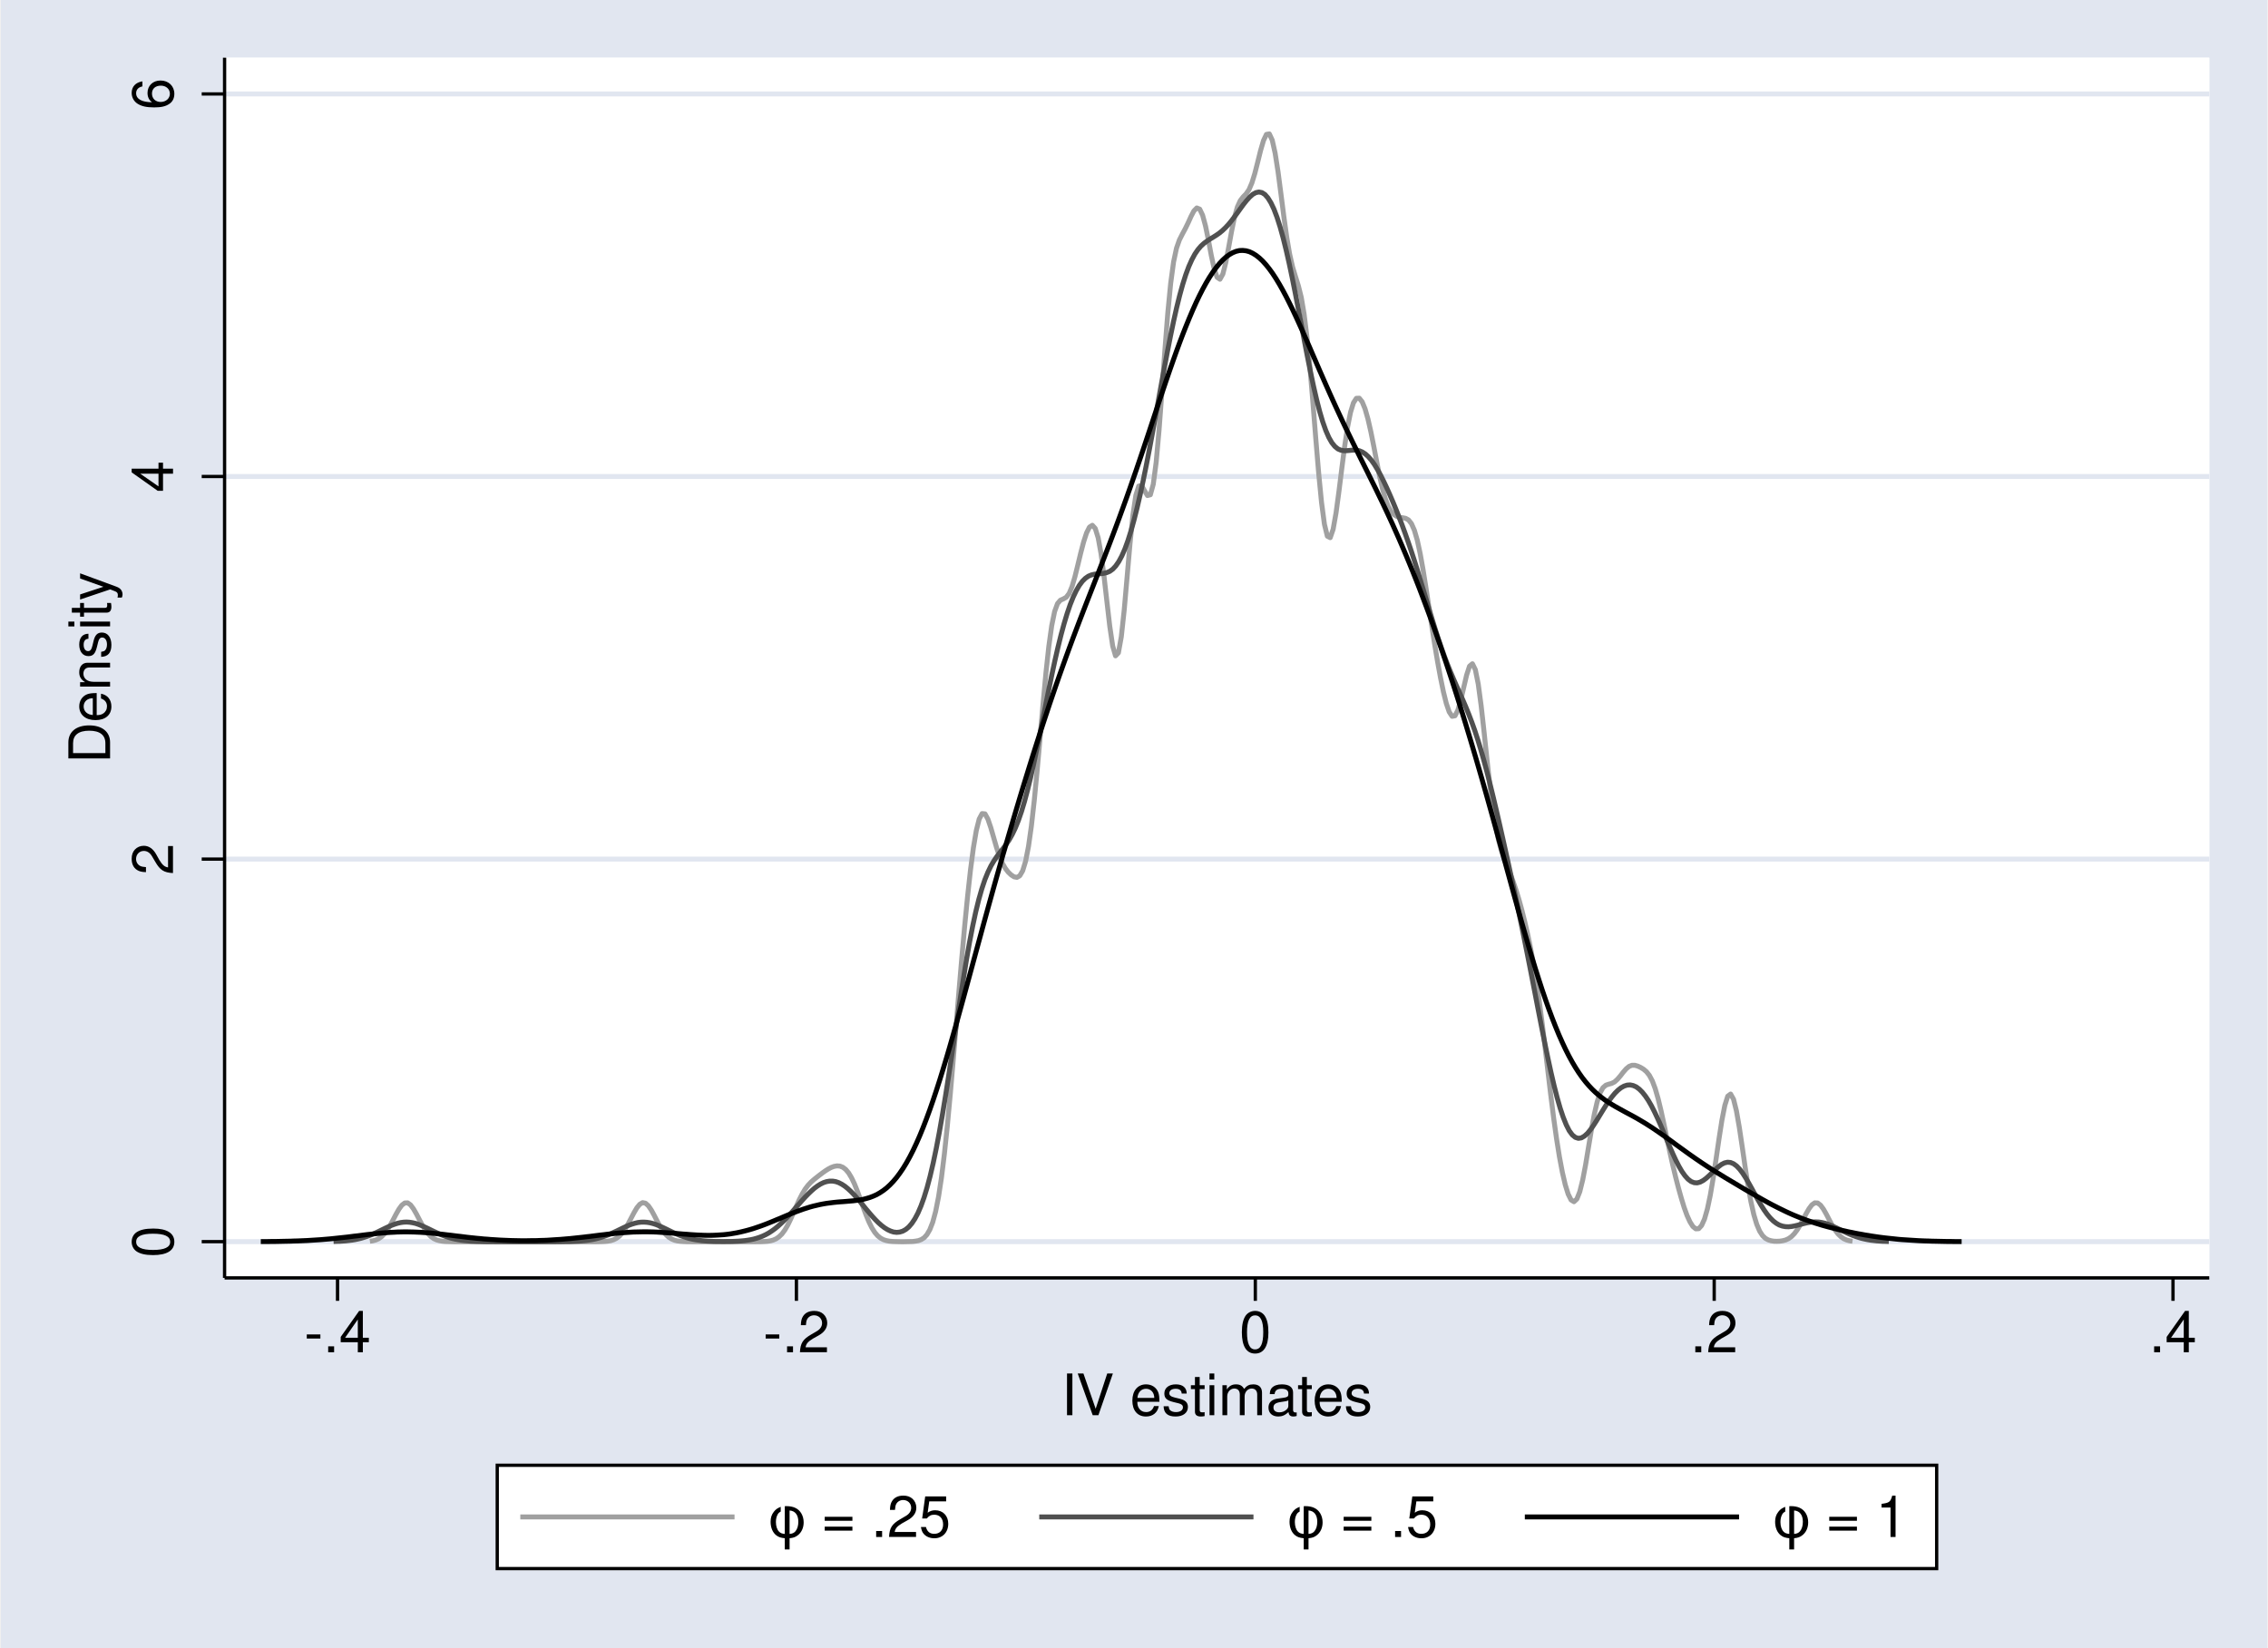
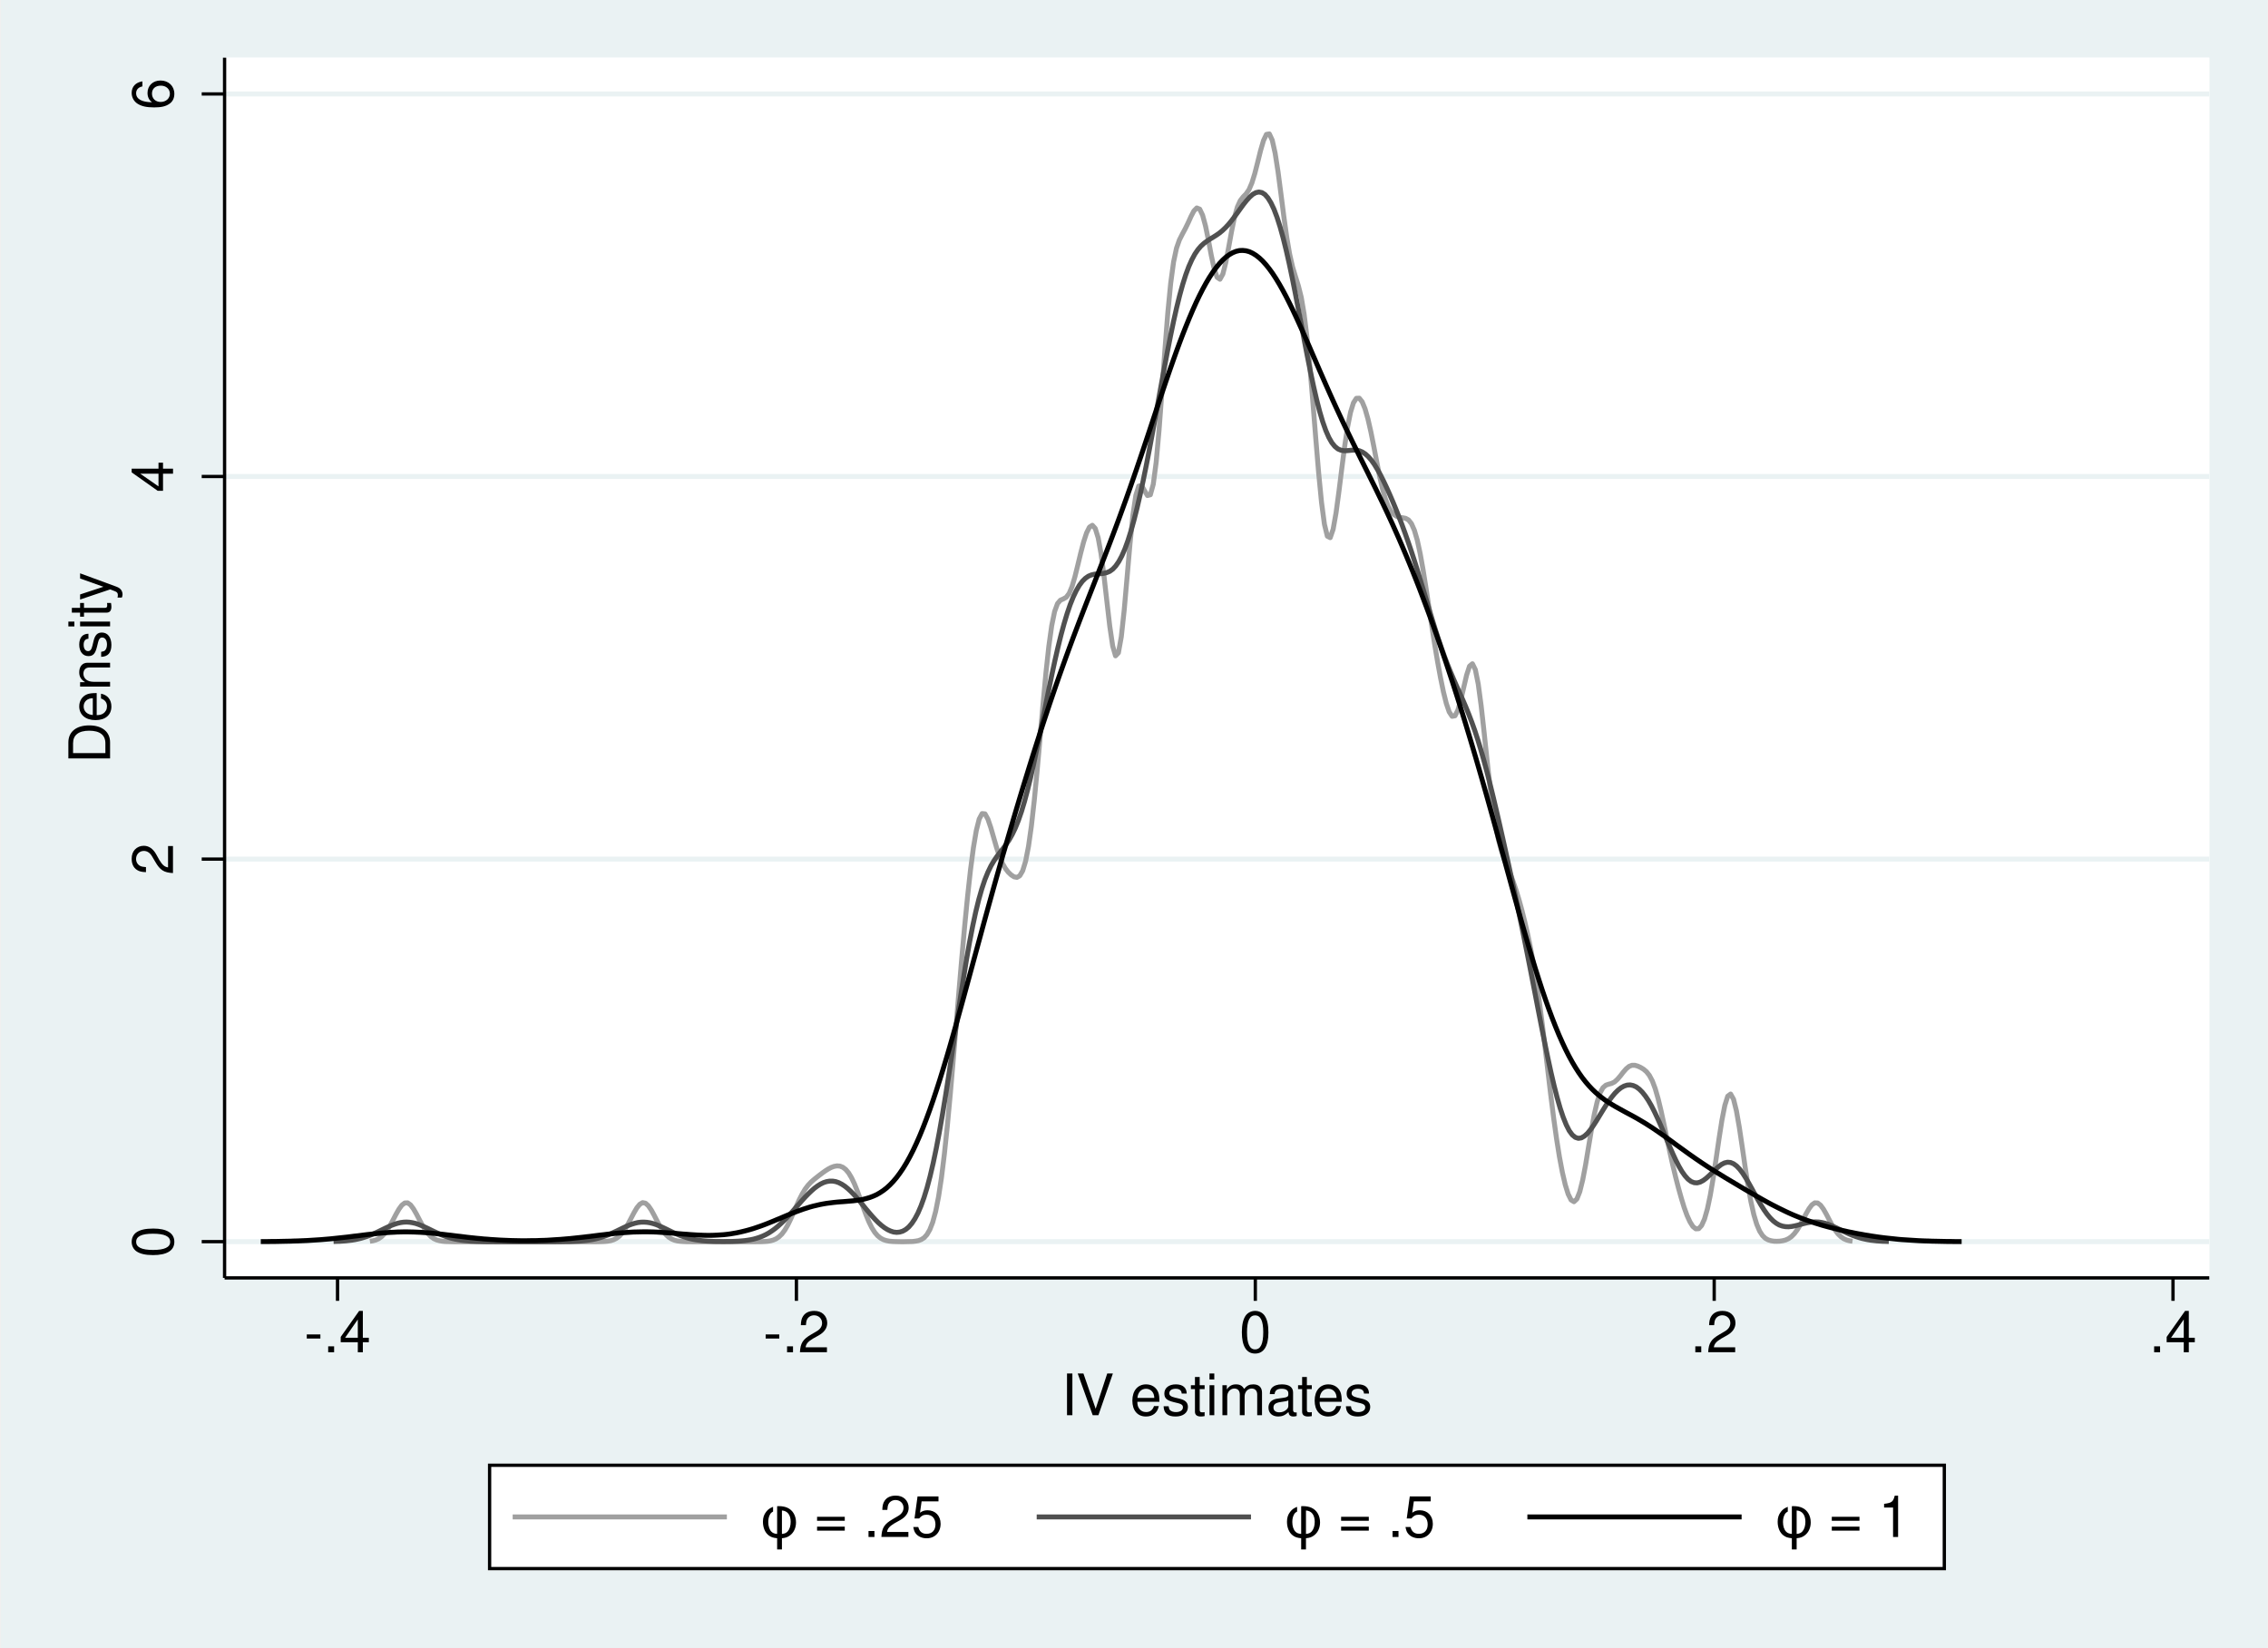
<svg xmlns="http://www.w3.org/2000/svg" version="1.1" width="600px" height="436px" viewBox="0 0 3960 2880">
-   <rect x="0" y="0" width="3960" height="2880" style="fill:#E1E6F0;stroke:none" />
-   <rect x="0.00" y="0.00" width="3959.88" height="2880.00" style="fill:#E1E6F0" />
-   <rect x="2.88" y="2.88" width="3954.12" height="2874.24" style="fill:none;stroke:#E1E6F0;stroke-width:5.76" />
+   <rect x="0" y="0" width="3960" height="2880" style="fill:#EAF2F3;stroke:none" />
+   <rect x="0.00" y="0.00" width="3959.88" height="2880.00" style="fill:#EAF2F3" />
+   <rect x="2.88" y="2.88" width="3954.12" height="2874.24" style="fill:none;stroke:#EAF2F3;stroke-width:5.76" />
  <rect x="390.80" y="100.86" width="3468.22" height="2132.77" style="fill:#FFFFFF" />
  <rect x="393.68" y="103.74" width="3462.46" height="2127.01" style="fill:none;stroke:#FFFFFF;stroke-width:5.76" />
-   <line x1="390.80" y1="2170.27" x2="3859.02" y2="2170.27" style="stroke:#E1E6F0;stroke-width:8.64" />
-   <line x1="390.80" y1="1501.63" x2="3859.02" y2="1501.63" style="stroke:#E1E6F0;stroke-width:8.64" />
-   <line x1="390.80" y1="832.86" x2="3859.02" y2="832.86" style="stroke:#E1E6F0;stroke-width:8.64" />
-   <line x1="390.80" y1="164.22" x2="3859.02" y2="164.22" style="stroke:#E1E6F0;stroke-width:8.64" />
+   <line x1="390.80" y1="2170.27" x2="3859.02" y2="2170.27" style="stroke:#EAF2F3;stroke-width:8.64" />
+   <line x1="390.80" y1="1501.63" x2="3859.02" y2="1501.63" style="stroke:#EAF2F3;stroke-width:8.64" />
+   <line x1="390.80" y1="832.86" x2="3859.02" y2="832.86" style="stroke:#EAF2F3;stroke-width:8.64" />
+   <line x1="390.80" y1="164.22" x2="3859.02" y2="164.22" style="stroke:#EAF2F3;stroke-width:8.64" />
  <path d=" M644.74 2169.53 L649.81 2168.79 L654.89 2167.43 L659.96 2165.20 L665.03 2161.61 L670.11 2156.66 L675.18 2149.98 L680.25 2141.68 L685.33 2132.16 L690.40 2122.38 L695.48 2113.47 L700.55 2106.54 L705.62 2102.70 L710.70 2102.45 L715.77 2106.04 L720.84 2112.85 L725.92 2121.64 L730.99 2131.41 L736.07 2140.94 L741.14 2149.36 L746.21 2156.16 L751.29 2161.36 L756.36 2164.95 L761.43 2167.30 L766.51 2168.66 L771.58 2169.53 L776.66 2170.02 L781.73 2170.15 L786.80 2170.27 L791.75 2170.40 L796.83 2170.40 L801.90 2170.40 L806.97 2170.40 L812.05 2170.40 L817.12 2170.40 L822.20 2170.40 L827.27 2170.40 L832.34 2170.40 L837.42 2170.40 L842.49 2170.40 L847.56 2170.40 L852.64 2170.40 L857.71 2170.40 L862.79 2170.40 L867.86 2170.40 L872.93 2170.40 L878.01 2170.40 L883.08 2170.40 L888.15 2170.40 L893.23 2170.40 L898.30 2170.40 L903.38 2170.40 L908.45 2170.40 L913.52 2170.40 L918.60 2170.40 L923.67 2170.40 L928.74 2170.40 L933.82 2170.40 L938.89 2170.40 L943.97 2170.40 L949.04 2170.40 L953.99 2170.40 L959.06 2170.40 L964.14 2170.40 L969.21 2170.40 L974.28 2170.40 L979.36 2170.40 L984.43 2170.40 L989.51 2170.40 L994.58 2170.40 L999.65 2170.40 L1004.73 2170.40 L1009.80 2170.40 L1014.87 2170.40 L1019.95 2170.40 L1025.02 2170.40 L1030.10 2170.40 L1035.17 2170.40 L1040.24 2170.40 L1045.32 2170.27 L1050.39 2170.15 L1055.46 2169.90 L1060.54 2169.41 L1065.61 2168.54 L1070.69 2166.93 L1075.76 2164.33 L1080.83 2160.50 L1085.91 2155.05 L1090.98 2147.87 L1096.05 2139.09 L1101.13 2129.43 L1106.20 2119.78 L1111.28 2111.12 L1116.35 2104.93 L1121.30 2102.08 L1126.37 2103.07 L1131.45 2107.65 L1136.52 2115.08 L1141.59 2124.36 L1146.67 2134.26 L1151.74 2143.54 L1156.82 2151.46 L1161.89 2157.90 L1166.96 2162.48 L1172.04 2165.69 L1177.11 2167.80 L1182.18 2169.03 L1187.26 2169.65 L1192.33 2170.02 L1197.41 2170.27 L1202.48 2170.27 L1207.55 2170.40 L1212.63 2170.40 L1217.70 2170.40 L1222.77 2170.40 L1227.85 2170.40 L1232.92 2170.40 L1237.99 2170.40 L1243.07 2170.40 L1248.14 2170.40 L1253.22 2170.40 L1258.29 2170.40 L1263.36 2170.40 L1268.44 2170.40 L1273.51 2170.40 L1278.59 2170.40 L1283.54 2170.40 L1288.61 2170.40 L1293.68 2170.40 L1298.76 2170.40 L1303.83 2170.40 L1308.90 2170.40 L1313.98 2170.40 L1319.05 2170.40 L1324.13 2170.27 L1329.20 2170.27 L1334.27 2170.02 L1339.35 2169.65 L1344.42 2168.91 L1349.49 2167.55 L1354.57 2165.32 L1359.64 2161.86 L1364.72 2156.91 L1369.79 2150.10 L1374.86 2141.44 L1379.94 2131.04 L1385.01 2119.66 L1390.08 2108.02 L1395.16 2096.76 L1400.23 2086.86 L1405.31 2078.45 L1410.38 2071.76 L1415.45 2066.32 L1420.53 2061.86 L1425.60 2057.78 L1430.67 2053.82 L1435.75 2049.98 L1440.82 2046.39 L1445.90 2043.18 L1450.85 2040.58 L1455.92 2038.72 L1460.99 2037.85 L1466.07 2038.23 L1471.14 2040.21 L1476.21 2044.04 L1481.29 2050.11 L1486.36 2058.52 L1491.44 2069.16 L1496.51 2081.79 L1501.58 2095.65 L1506.66 2109.88 L1511.73 2123.49 L1516.80 2135.74 L1521.88 2146.02 L1526.95 2154.06 L1532.03 2160.00 L1537.10 2164.08 L1542.17 2166.81 L1547.25 2168.42 L1552.32 2169.41 L1557.39 2169.90 L1562.47 2170.15 L1567.54 2170.27 L1572.62 2170.40 L1577.69 2170.40 L1582.76 2170.27 L1587.84 2170.15 L1592.91 2170.02 L1597.98 2169.41 L1603.06 2168.54 L1608.13 2166.68 L1613.21 2163.47 L1618.16 2158.02 L1623.23 2149.23 L1628.30 2136.24 L1633.38 2117.43 L1638.45 2091.81 L1643.52 2058.52 L1648.60 2017.44 L1653.67 1969.17 L1658.75 1914.72 L1663.82 1856.06 L1668.89 1795.30 L1673.97 1734.29 L1679.04 1674.88 L1684.11 1618.58 L1689.19 1566.72 L1694.26 1520.69 L1699.34 1481.83 L1704.41 1451.76 L1709.48 1431.58 L1714.56 1422.06 L1719.63 1422.55 L1724.70 1431.71 L1729.78 1446.68 L1734.85 1464.26 L1739.93 1481.83 L1745.00 1496.93 L1750.07 1508.93 L1755.15 1517.84 L1760.22 1524.40 L1765.29 1529.23 L1770.37 1532.57 L1775.44 1533.56 L1780.39 1530.71 L1785.47 1522.05 L1790.54 1505.47 L1795.61 1479.60 L1800.69 1443.71 L1805.76 1398.67 L1810.83 1346.07 L1815.91 1288.90 L1820.98 1230.98 L1826.06 1176.65 L1831.13 1129.87 L1836.20 1093.61 L1841.28 1068.86 L1846.35 1055.00 L1851.42 1049.06 L1856.50 1046.83 L1861.57 1043.99 L1866.65 1037.30 L1871.72 1025.18 L1876.79 1007.98 L1881.87 987.43 L1886.94 966.39 L1892.01 947.09 L1897.09 931.50 L1902.16 921.35 L1907.24 918.13 L1912.31 923.70 L1917.38 940.03 L1922.46 968.13 L1927.53 1006.49 L1932.60 1051.04 L1937.68 1094.85 L1942.75 1129.13 L1947.70 1146.33 L1952.78 1141.01 L1957.85 1112.79 L1962.92 1065.89 L1968.00 1008.10 L1973.07 949.69 L1978.14 899.94 L1983.22 865.78 L1988.29 849.57 L1993.37 849.08 L1998.44 857.61 L2003.51 866.15 L2008.59 864.79 L2013.66 846.48 L2018.73 808.11 L2023.81 751.43 L2028.88 683.25 L2033.96 612.21 L2039.03 547.49 L2044.10 495.14 L2049.18 457.77 L2054.25 433.88 L2059.32 419.40 L2064.40 409.38 L2069.47 399.97 L2074.55 389.58 L2079.62 378.32 L2084.69 368.66 L2089.77 363.47 L2094.84 365.57 L2099.91 376.21 L2104.99 395.02 L2110.06 419.77 L2115.01 446.26 L2120.09 469.52 L2125.16 484.62 L2130.23 488.09 L2135.31 478.93 L2140.38 458.88 L2145.45 432.27 L2150.53 404.30 L2155.60 379.80 L2160.68 361.73 L2165.75 350.59 L2170.82 344.04 L2175.90 338.84 L2180.97 331.41 L2186.04 319.66 L2191.12 303.20 L2196.19 283.27 L2201.27 262.85 L2206.34 245.53 L2211.41 234.88 L2216.49 234.02 L2221.56 244.91 L2226.63 267.68 L2231.71 300.23 L2236.78 338.84 L2241.86 378.56 L2246.93 414.70 L2252.00 444.15 L2257.08 466.43 L2262.15 483.38 L2267.22 499.47 L2272.30 519.77 L2277.25 548.97 L2282.32 589.56 L2287.40 641.29 L2292.47 701.44 L2297.54 765.05 L2302.62 825.93 L2307.69 878.03 L2312.76 916.27 L2317.84 937.19 L2322.91 939.79 L2327.99 925.06 L2333.06 896.47 L2338.13 858.98 L2343.21 818.14 L2348.28 779.03 L2353.35 745.74 L2358.43 720.50 L2363.50 704.04 L2368.57 696.24 L2373.65 695.99 L2378.72 702.30 L2383.80 714.68 L2388.87 732.50 L2393.94 754.77 L2399.02 780.14 L2404.09 806.75 L2409.17 832.12 L2414.24 854.40 L2419.31 872.09 L2424.39 885.21 L2429.46 894.12 L2434.53 899.69 L2439.61 902.78 L2444.56 904.27 L2449.63 905.01 L2454.71 906.00 L2459.78 908.85 L2464.85 915.28 L2469.93 926.79 L2475.00 944.12 L2480.07 967.51 L2485.15 995.85 L2490.22 1027.53 L2495.30 1060.82 L2500.37 1094.23 L2505.44 1126.53 L2510.52 1156.73 L2515.59 1184.45 L2520.66 1209.08 L2525.74 1229.49 L2530.81 1244.35 L2535.89 1252.02 L2540.96 1251.15 L2546.03 1241.25 L2551.11 1223.68 L2556.18 1201.65 L2561.25 1179.99 L2566.33 1164.40 L2571.40 1160.19 L2576.48 1170.46 L2581.55 1195.59 L2586.62 1233.33 L2591.70 1279.00 L2596.77 1327.01 L2601.84 1372.43 L2606.79 1411.78 L2611.87 1443.59 L2616.94 1468.09 L2622.02 1486.66 L2627.09 1501.51 L2632.16 1514.25 L2637.24 1526.88 L2642.31 1540.12 L2647.38 1554.97 L2652.46 1571.55 L2657.53 1589.87 L2662.61 1610.04 L2667.68 1631.94 L2672.75 1656.07 L2677.83 1683.05 L2682.90 1713.62 L2687.97 1748.27 L2693.05 1787.01 L2698.12 1828.59 L2703.20 1871.65 L2708.27 1914.10 L2713.34 1954.20 L2718.42 1990.46 L2723.49 2022.26 L2728.56 2049.12 L2733.64 2070.90 L2738.71 2087.23 L2743.79 2097.38 L2748.86 2100.47 L2753.93 2095.77 L2759.01 2082.90 L2764.08 2062.48 L2769.15 2036.00 L2774.10 2006.05 L2779.18 1975.73 L2784.25 1948.26 L2789.33 1926.11 L2794.40 1910.39 L2799.47 1901.23 L2804.55 1896.78 L2809.62 1895.04 L2814.69 1893.68 L2819.77 1891.08 L2824.84 1886.50 L2829.92 1880.56 L2834.99 1874.00 L2840.06 1868.19 L2845.14 1863.98 L2850.21 1862.00 L2855.28 1862.00 L2860.36 1863.49 L2865.43 1865.84 L2870.51 1868.93 L2875.58 1873.26 L2880.65 1879.70 L2885.73 1889.23 L2890.80 1902.72 L2895.87 1920.29 L2900.95 1941.33 L2906.02 1964.59 L2911.10 1988.85 L2916.17 2012.61 L2921.24 2035.38 L2926.32 2056.67 L2931.39 2076.34 L2936.46 2094.41 L2941.41 2110.62 L2946.49 2124.61 L2951.56 2135.74 L2956.64 2143.79 L2961.71 2147.87 L2966.78 2147.62 L2971.86 2142.06 L2976.93 2130.79 L2982.00 2113.10 L2987.08 2088.97 L2992.15 2059.14 L2997.23 2025.36 L3002.30 1990.46 L3007.37 1958.03 L3012.45 1932.17 L3017.52 1916.08 L3022.59 1912.24 L3027.67 1921.28 L3032.74 1941.70 L3037.82 1970.78 L3042.89 2004.69 L3047.96 2039.71 L3053.04 2072.38 L3058.11 2100.60 L3063.18 2123.25 L3068.26 2140.08 L3073.33 2151.96 L3078.41 2159.75 L3083.48 2164.58 L3088.55 2167.30 L3093.63 2168.79 L3098.70 2169.53 L3103.65 2169.65 L3108.72 2169.41 L3113.80 2168.66 L3118.87 2167.30 L3123.95 2164.95 L3129.02 2161.36 L3134.09 2156.16 L3139.17 2149.36 L3144.24 2140.94 L3149.31 2131.41 L3154.39 2121.64 L3159.46 2112.85 L3164.54 2106.04 L3169.61 2102.45 L3174.68 2102.70 L3179.76 2106.54 L3184.83 2113.47 L3189.90 2122.38 L3194.98 2132.16 L3200.05 2141.68 L3205.13 2149.98 L3210.20 2156.66 L3215.27 2161.61 L3220.35 2165.20 L3225.42 2167.43 L3230.49 2168.79 L3235.57 2169.53" stroke-linejoin="round" style="fill:none;stroke:#A0A0A0;stroke-width:8.64" />
  <path d=" M581.25 2170.02 L586.58 2169.78 L591.90 2169.65 L597.22 2169.28 L602.54 2168.91 L607.86 2168.29 L613.18 2167.67 L618.50 2166.81 L623.82 2165.69 L629.02 2164.46 L634.34 2162.85 L639.66 2161.11 L644.99 2159.13 L650.31 2156.91 L655.63 2154.55 L660.95 2151.96 L666.27 2149.36 L671.59 2146.76 L676.91 2144.28 L682.23 2141.93 L687.56 2139.95 L692.88 2138.22 L698.20 2136.98 L703.52 2136.24 L708.84 2135.99 L714.16 2136.36 L719.48 2137.23 L724.80 2138.47 L730.13 2140.32 L735.45 2142.43 L740.77 2144.78 L746.09 2147.25 L751.41 2149.85 L756.73 2152.45 L762.05 2154.93 L767.37 2157.40 L772.70 2159.50 L778.02 2161.49 L783.34 2163.22 L788.66 2164.70 L793.98 2165.94 L799.30 2166.93 L804.62 2167.80 L809.94 2168.42 L815.27 2168.91 L820.59 2169.41 L825.91 2169.65 L831.23 2169.90 L836.55 2170.02 L841.87 2170.15 L847.19 2170.27 L852.51 2170.27 L857.84 2170.27 L863.16 2170.40 L868.48 2170.40 L873.80 2170.40 L879.12 2170.40 L884.44 2170.40 L889.76 2170.40 L894.96 2170.40 L900.28 2170.40 L905.60 2170.40 L910.92 2170.40 L916.25 2170.40 L921.57 2170.40 L926.89 2170.40 L932.21 2170.40 L937.53 2170.40 L942.85 2170.40 L948.17 2170.40 L953.49 2170.40 L958.82 2170.40 L964.14 2170.40 L969.46 2170.40 L974.78 2170.27 L980.10 2170.27 L985.42 2170.15 L990.74 2170.15 L996.06 2170.02 L1001.39 2169.78 L1006.71 2169.53 L1012.03 2169.28 L1017.35 2168.79 L1022.67 2168.29 L1027.99 2167.55 L1033.31 2166.68 L1038.63 2165.57 L1043.96 2164.21 L1049.28 2162.72 L1054.60 2160.87 L1059.92 2158.89 L1065.24 2156.66 L1070.56 2154.18 L1075.88 2151.71 L1081.20 2149.11 L1086.53 2146.51 L1091.85 2144.04 L1097.17 2141.68 L1102.49 2139.70 L1107.81 2138.10 L1113.13 2136.86 L1118.45 2136.24 L1123.77 2136.12 L1129.10 2136.49 L1134.42 2137.35 L1139.74 2138.71 L1145.06 2140.45 L1150.38 2142.67 L1155.70 2145.03 L1160.90 2147.50 L1166.22 2150.10 L1171.54 2152.70 L1176.86 2155.17 L1182.18 2157.52 L1187.51 2159.75 L1192.83 2161.61 L1198.15 2163.34 L1203.47 2164.83 L1208.79 2166.06 L1214.11 2167.05 L1219.43 2167.80 L1224.75 2168.54 L1230.08 2169.03 L1235.40 2169.41 L1240.72 2169.65 L1246.04 2169.90 L1251.36 2170.02 L1256.68 2170.02 L1262.00 2170.15 L1267.32 2170.02 L1272.65 2170.02 L1277.97 2169.90 L1283.29 2169.65 L1288.61 2169.41 L1293.93 2169.03 L1299.25 2168.54 L1304.57 2167.80 L1309.89 2166.93 L1315.22 2165.82 L1320.54 2164.33 L1325.86 2162.60 L1331.18 2160.50 L1336.50 2158.02 L1341.82 2155.05 L1347.14 2151.58 L1352.46 2147.75 L1357.79 2143.42 L1363.11 2138.59 L1368.43 2133.52 L1373.75 2127.95 L1379.07 2122.13 L1384.39 2116.19 L1389.71 2110.00 L1395.03 2103.94 L1400.36 2097.88 L1405.68 2092.06 L1411.00 2086.61 L1416.32 2081.54 L1421.52 2076.96 L1426.84 2073.00 L1432.16 2069.66 L1437.48 2067.06 L1442.80 2065.33 L1448.12 2064.46 L1453.44 2064.46 L1458.77 2065.33 L1464.09 2067.18 L1469.41 2069.91 L1474.73 2073.37 L1480.05 2077.70 L1485.37 2082.65 L1490.69 2088.10 L1496.01 2094.16 L1501.34 2100.47 L1506.66 2106.91 L1511.98 2113.47 L1517.30 2119.78 L1522.62 2125.97 L1527.94 2131.78 L1533.26 2137.11 L1538.58 2141.81 L1543.91 2145.89 L1549.23 2149.23 L1554.55 2151.71 L1559.87 2153.44 L1565.19 2154.06 L1570.51 2153.56 L1575.83 2151.96 L1581.15 2148.99 L1586.48 2144.53 L1591.80 2138.34 L1597.12 2130.30 L1602.44 2120.28 L1607.76 2107.90 L1613.08 2093.17 L1618.40 2075.85 L1623.72 2055.80 L1629.05 2033.03 L1634.37 2007.66 L1639.69 1979.81 L1645.01 1949.49 L1650.33 1917.32 L1655.65 1883.41 L1660.97 1848.51 L1666.29 1812.87 L1671.62 1777.23 L1676.94 1742.21 L1682.26 1708.42 L1687.46 1676.12 L1692.78 1646.17 L1698.10 1618.70 L1703.42 1593.95 L1708.74 1572.29 L1714.06 1553.61 L1719.38 1537.64 L1724.70 1524.52 L1730.03 1513.51 L1735.35 1504.48 L1740.67 1496.68 L1745.99 1489.75 L1751.31 1483.07 L1756.63 1475.89 L1761.95 1467.84 L1767.27 1458.44 L1772.60 1447.30 L1777.92 1434.18 L1783.24 1418.84 L1788.56 1401.14 L1793.88 1381.34 L1799.20 1359.56 L1804.52 1335.92 L1809.84 1310.92 L1815.17 1284.81 L1820.49 1258.21 L1825.81 1231.47 L1831.13 1205.12 L1836.45 1179.37 L1841.77 1154.75 L1847.09 1131.61 L1852.41 1110.07 L1857.74 1090.40 L1863.06 1072.70 L1868.38 1057.11 L1873.70 1043.74 L1879.02 1032.48 L1884.34 1023.32 L1889.66 1016.14 L1894.98 1010.82 L1900.31 1007.11 L1905.63 1004.88 L1910.95 1003.64 L1916.27 1003.03 L1921.59 1002.78 L1926.91 1002.16 L1932.23 1000.92 L1937.55 998.69 L1942.88 994.86 L1948.07 989.29 L1953.39 981.62 L1958.72 971.72 L1964.04 959.59 L1969.36 944.98 L1974.68 928.15 L1980.00 909.10 L1985.32 888.06 L1990.64 865.04 L1995.96 840.41 L2001.29 814.30 L2006.61 786.95 L2011.93 758.61 L2017.25 729.65 L2022.57 700.32 L2027.89 671.12 L2033.21 642.16 L2038.53 613.94 L2043.86 586.96 L2049.18 561.47 L2054.50 537.83 L2059.82 516.30 L2065.14 497.00 L2070.46 480.17 L2075.78 465.81 L2081.10 453.93 L2086.43 444.03 L2091.75 436.23 L2097.07 430.04 L2102.39 425.22 L2107.71 421.26 L2113.03 417.79 L2118.35 414.58 L2123.67 411.23 L2129.00 407.52 L2134.32 403.19 L2139.64 398.12 L2144.96 392.42 L2150.28 385.99 L2155.60 378.93 L2160.92 371.63 L2166.24 364.21 L2171.57 356.91 L2176.89 350.22 L2182.21 344.41 L2187.53 339.70 L2192.85 336.73 L2198.17 335.62 L2203.49 336.61 L2208.81 339.95 L2214.01 345.89 L2219.33 354.55 L2224.65 365.82 L2229.98 379.92 L2235.30 396.63 L2240.62 415.81 L2245.94 437.35 L2251.26 460.86 L2256.58 486.11 L2261.90 512.71 L2267.22 540.31 L2272.55 568.40 L2277.87 596.49 L2283.19 623.97 L2288.51 650.57 L2293.83 675.57 L2299.15 698.59 L2304.47 719.26 L2309.79 737.20 L2315.11 752.30 L2320.44 764.55 L2325.76 773.83 L2331.08 780.39 L2336.40 784.72 L2341.72 786.95 L2347.04 787.82 L2352.36 787.69 L2357.69 787.20 L2363.01 786.70 L2368.33 786.83 L2373.65 787.82 L2378.97 790.04 L2384.29 793.51 L2389.61 798.34 L2394.93 804.52 L2400.26 812.07 L2405.58 820.86 L2410.90 830.51 L2416.22 841.16 L2421.54 852.42 L2426.86 864.30 L2432.18 876.67 L2437.50 889.54 L2442.82 902.91 L2448.15 916.77 L2453.47 931.25 L2458.79 946.35 L2464.11 961.94 L2469.43 978.27 L2474.75 995.10 L2479.95 1012.43 L2485.27 1030.00 L2490.59 1047.82 L2495.91 1065.64 L2501.24 1083.22 L2506.56 1100.42 L2511.88 1116.88 L2517.20 1132.60 L2522.52 1147.45 L2527.84 1161.43 L2533.16 1174.67 L2538.48 1187.17 L2543.80 1199.30 L2549.13 1211.18 L2554.45 1223.06 L2559.77 1235.43 L2565.09 1248.55 L2570.41 1262.54 L2575.73 1277.51 L2581.05 1293.85 L2586.38 1311.42 L2591.70 1330.23 L2597.02 1350.15 L2602.34 1371.07 L2607.66 1392.85 L2612.98 1415.37 L2618.30 1438.39 L2623.62 1461.90 L2628.95 1485.79 L2634.27 1509.92 L2639.59 1534.30 L2644.91 1559.05 L2650.23 1584.17 L2655.55 1609.67 L2660.87 1635.53 L2666.19 1661.89 L2671.52 1688.75 L2676.84 1715.97 L2682.16 1743.32 L2687.48 1770.79 L2692.80 1797.90 L2698.12 1824.50 L2703.44 1850.24 L2708.76 1874.75 L2714.09 1897.52 L2719.41 1918.43 L2724.73 1937.00 L2730.05 1952.84 L2735.37 1966.08 L2740.57 1976.35 L2745.89 1983.65 L2751.21 1987.98 L2756.53 1989.71 L2761.85 1988.85 L2767.17 1985.75 L2772.50 1980.93 L2777.82 1974.37 L2783.14 1966.82 L2788.46 1958.53 L2793.78 1949.74 L2799.10 1941.08 L2804.42 1932.54 L2809.74 1924.50 L2815.07 1917.32 L2820.39 1910.88 L2825.71 1905.56 L2831.03 1901.35 L2836.35 1898.38 L2841.67 1896.65 L2846.99 1896.28 L2852.31 1897.39 L2857.64 1899.75 L2862.96 1903.71 L2868.28 1909.03 L2873.60 1915.71 L2878.92 1923.63 L2884.24 1932.91 L2889.56 1943.31 L2894.88 1954.57 L2900.21 1966.57 L2905.53 1979.07 L2910.85 1991.69 L2916.17 2004.32 L2921.49 2016.45 L2926.81 2027.95 L2932.13 2038.35 L2937.45 2047.51 L2942.78 2055.06 L2948.10 2061.00 L2953.42 2065.08 L2958.74 2067.18 L2964.06 2067.56 L2969.38 2066.19 L2974.70 2063.35 L2980.02 2059.39 L2985.35 2054.56 L2990.67 2049.36 L2995.99 2044.04 L3001.31 2039.34 L3006.51 2035.38 L3011.83 2032.66 L3017.15 2031.42 L3022.47 2031.91 L3027.79 2034.14 L3033.11 2038.10 L3038.43 2043.67 L3043.76 2050.73 L3049.08 2059.02 L3054.40 2068.17 L3059.72 2077.70 L3065.04 2087.48 L3070.36 2097.13 L3075.68 2106.29 L3081.00 2114.71 L3086.33 2122.26 L3091.65 2128.69 L3096.97 2134.01 L3102.29 2138.10 L3107.61 2141.19 L3112.93 2143.05 L3118.25 2144.04 L3123.57 2144.28 L3128.90 2143.79 L3134.22 2142.80 L3139.54 2141.56 L3144.86 2140.08 L3150.18 2138.71 L3155.50 2137.48 L3160.82 2136.49 L3166.14 2135.87 L3171.47 2135.74 L3176.79 2135.99 L3182.11 2136.86 L3187.43 2138.10 L3192.75 2139.83 L3198.07 2141.93 L3203.39 2144.28 L3208.71 2146.76 L3214.04 2149.36 L3219.36 2151.96 L3224.68 2154.55 L3230.00 2156.91 L3235.32 2159.13 L3240.64 2161.11 L3245.96 2162.85 L3251.28 2164.46 L3256.61 2165.69 L3261.93 2166.81 L3267.12 2167.67 L3272.45 2168.29 L3277.77 2168.91 L3283.09 2169.28 L3288.41 2169.65 L3293.73 2169.78 L3299.05 2170.02" stroke-linejoin="round" style="fill:none;stroke:#505050;stroke-width:8.64" />
  <path d=" M454.04 2170.15 L459.86 2170.15 L465.67 2170.15 L471.49 2170.02 L477.30 2170.02 L483.12 2169.90 L488.94 2169.78 L494.75 2169.65 L500.57 2169.53 L506.39 2169.41 L512.20 2169.16 L518.02 2169.03 L523.83 2168.79 L529.65 2168.54 L535.47 2168.29 L541.28 2167.92 L547.10 2167.55 L552.92 2167.18 L558.73 2166.81 L564.55 2166.31 L570.36 2165.82 L576.18 2165.32 L582.00 2164.70 L587.81 2164.08 L593.63 2163.47 L599.45 2162.85 L605.26 2162.23 L611.08 2161.49 L616.89 2160.74 L622.71 2160.12 L628.53 2159.38 L634.34 2158.64 L640.16 2157.90 L645.98 2157.28 L651.79 2156.66 L657.61 2156.04 L663.42 2155.42 L669.24 2154.93 L675.06 2154.43 L680.87 2154.06 L686.69 2153.81 L692.51 2153.44 L698.32 2153.32 L704.14 2153.19 L709.95 2153.19 L715.77 2153.32 L721.59 2153.44 L727.40 2153.69 L733.22 2153.94 L739.04 2154.31 L744.85 2154.68 L750.67 2155.17 L756.48 2155.79 L762.30 2156.41 L768.12 2157.03 L773.93 2157.65 L779.75 2158.39 L785.57 2159.01 L791.38 2159.75 L797.20 2160.50 L803.01 2161.11 L808.83 2161.86 L814.65 2162.60 L820.46 2163.22 L826.28 2163.84 L832.10 2164.46 L837.91 2164.95 L843.73 2165.57 L849.54 2165.94 L855.36 2166.44 L861.18 2166.81 L866.99 2167.18 L872.81 2167.55 L878.63 2167.80 L884.44 2168.04 L890.26 2168.29 L896.07 2168.42 L901.89 2168.54 L907.71 2168.66 L913.52 2168.66 L919.34 2168.66 L925.16 2168.54 L930.97 2168.54 L936.79 2168.42 L942.60 2168.17 L948.42 2168.04 L954.24 2167.80 L960.05 2167.43 L965.87 2167.05 L971.69 2166.68 L977.50 2166.31 L983.32 2165.82 L989.13 2165.32 L994.95 2164.83 L1000.77 2164.21 L1006.58 2163.59 L1012.40 2162.97 L1018.22 2162.35 L1024.03 2161.61 L1029.85 2160.99 L1035.66 2160.25 L1041.48 2159.50 L1047.30 2158.76 L1053.11 2158.14 L1058.93 2157.40 L1064.74 2156.78 L1070.56 2156.16 L1076.38 2155.54 L1082.19 2155.05 L1088.01 2154.55 L1093.83 2154.18 L1099.64 2153.81 L1105.46 2153.44 L1111.28 2153.32 L1117.09 2153.19 L1122.91 2153.07 L1128.72 2153.07 L1134.54 2153.19 L1140.36 2153.32 L1146.17 2153.56 L1151.99 2153.94 L1157.81 2154.31 L1163.62 2154.68 L1169.44 2155.05 L1175.25 2155.54 L1181.07 2156.04 L1186.89 2156.53 L1192.70 2157.03 L1198.52 2157.40 L1204.34 2157.90 L1210.15 2158.27 L1215.97 2158.64 L1221.78 2158.89 L1227.60 2159.13 L1233.42 2159.26 L1239.23 2159.26 L1245.05 2159.13 L1250.87 2158.89 L1256.68 2158.51 L1262.50 2158.14 L1268.31 2157.52 L1274.13 2156.78 L1279.95 2155.79 L1285.76 2154.80 L1291.58 2153.56 L1297.40 2152.20 L1303.21 2150.72 L1309.03 2149.11 L1314.84 2147.38 L1320.66 2145.40 L1326.48 2143.42 L1332.29 2141.31 L1338.11 2139.09 L1343.93 2136.73 L1349.74 2134.38 L1355.56 2131.91 L1361.37 2129.56 L1367.19 2127.08 L1373.01 2124.61 L1378.82 2122.26 L1384.64 2119.90 L1390.46 2117.68 L1396.27 2115.57 L1402.09 2113.47 L1407.90 2111.61 L1413.72 2109.76 L1419.54 2108.15 L1425.35 2106.79 L1431.17 2105.42 L1436.99 2104.31 L1442.80 2103.32 L1448.62 2102.58 L1454.43 2101.84 L1460.25 2101.22 L1466.07 2100.72 L1471.88 2100.35 L1477.70 2099.86 L1483.52 2099.36 L1489.33 2098.87 L1495.15 2098.12 L1500.96 2097.38 L1506.78 2096.27 L1512.60 2094.78 L1518.41 2093.05 L1524.23 2090.82 L1530.05 2088.22 L1535.86 2084.88 L1541.68 2081.05 L1547.49 2076.59 L1553.31 2071.27 L1559.13 2065.20 L1564.94 2058.40 L1570.76 2050.60 L1576.58 2042.06 L1582.39 2032.53 L1588.21 2022.01 L1594.02 2010.63 L1599.84 1998.25 L1605.66 1985.01 L1611.47 1970.78 L1617.29 1955.68 L1623.11 1939.84 L1628.92 1923.14 L1634.74 1905.69 L1640.55 1887.62 L1646.37 1868.81 L1652.19 1849.50 L1658.00 1829.70 L1663.82 1809.41 L1669.64 1788.86 L1675.45 1767.95 L1681.27 1746.91 L1687.08 1725.62 L1692.90 1704.21 L1698.72 1682.81 L1704.53 1661.40 L1710.35 1640.11 L1716.17 1618.70 L1721.98 1597.54 L1727.80 1576.50 L1733.61 1555.59 L1739.43 1534.92 L1745.25 1514.38 L1751.06 1493.96 L1757.00 1473.78 L1762.82 1453.86 L1768.64 1434.06 L1774.45 1414.51 L1780.27 1395.08 L1786.08 1375.90 L1791.90 1356.96 L1797.72 1338.15 L1803.53 1319.59 L1809.35 1301.27 L1815.17 1283.20 L1820.98 1265.26 L1826.80 1247.69 L1832.61 1230.24 L1838.43 1213.16 L1844.25 1196.20 L1850.06 1179.62 L1855.88 1163.29 L1861.70 1147.07 L1867.51 1131.23 L1873.33 1115.52 L1879.14 1100.17 L1884.96 1084.83 L1890.78 1069.73 L1896.59 1054.75 L1902.41 1039.90 L1908.23 1025.05 L1914.04 1010.20 L1919.86 995.35 L1925.67 980.50 L1931.49 965.40 L1937.31 950.31 L1943.12 934.96 L1948.94 919.49 L1954.76 903.77 L1960.57 887.81 L1966.39 871.72 L1972.20 855.26 L1978.02 838.56 L1983.84 821.73 L1989.65 804.65 L1995.47 787.45 L2001.29 770.00 L2007.10 752.55 L2012.92 734.97 L2018.73 717.40 L2024.55 699.95 L2030.37 682.63 L2036.18 665.42 L2042.00 648.47 L2047.82 631.89 L2053.63 615.55 L2059.45 599.71 L2065.26 584.37 L2071.08 569.64 L2076.90 555.41 L2082.71 541.79 L2088.53 528.80 L2094.34 516.67 L2100.16 505.29 L2105.98 494.64 L2111.79 484.87 L2117.61 475.96 L2123.43 467.91 L2129.24 460.74 L2135.06 454.55 L2140.88 449.23 L2146.69 445.02 L2152.51 441.68 L2158.32 439.33 L2164.14 437.96 L2169.96 437.72 L2175.77 438.34 L2181.59 439.94 L2187.41 442.67 L2193.22 446.26 L2199.04 450.84 L2204.85 456.28 L2210.67 462.72 L2216.49 470.02 L2222.30 478.06 L2228.12 486.97 L2233.94 496.62 L2239.75 506.90 L2245.57 517.79 L2251.38 529.30 L2257.20 541.18 L2263.02 553.55 L2268.83 566.30 L2274.65 579.17 L2280.47 592.41 L2286.28 605.65 L2292.10 619.14 L2297.91 632.51 L2303.73 646.00 L2309.55 659.24 L2315.36 672.48 L2321.18 685.60 L2327.00 698.59 L2332.81 711.34 L2338.63 723.84 L2344.44 736.34 L2350.26 748.59 L2356.08 760.59 L2361.89 772.60 L2367.71 784.35 L2373.53 796.11 L2379.34 807.87 L2385.16 819.50 L2390.97 831.25 L2396.79 843.01 L2402.61 854.77 L2408.42 866.77 L2414.24 878.78 L2420.05 891.03 L2425.87 903.53 L2431.69 916.15 L2437.50 929.14 L2443.32 942.26 L2449.14 955.75 L2454.95 969.49 L2460.77 983.47 L2466.59 997.70 L2472.40 1012.31 L2478.22 1027.16 L2484.03 1042.38 L2489.85 1057.85 L2495.67 1073.56 L2501.48 1089.53 L2507.30 1105.86 L2513.11 1122.45 L2518.93 1139.40 L2524.75 1156.48 L2530.56 1174.05 L2536.38 1191.75 L2542.20 1209.82 L2548.01 1228.13 L2553.83 1246.70 L2559.65 1265.63 L2565.46 1284.81 L2571.28 1304.24 L2577.09 1323.92 L2582.91 1343.97 L2588.73 1364.14 L2594.54 1384.56 L2600.36 1405.35 L2606.18 1426.14 L2611.99 1447.18 L2617.81 1468.34 L2623.62 1489.50 L2629.44 1510.79 L2635.26 1531.95 L2641.07 1553.11 L2646.89 1574.15 L2652.71 1595.06 L2658.52 1615.61 L2664.34 1635.90 L2670.15 1655.83 L2675.97 1675.38 L2681.79 1694.31 L2687.60 1712.75 L2693.42 1730.57 L2699.24 1747.65 L2705.05 1764.11 L2710.87 1779.70 L2716.68 1794.55 L2722.50 1808.66 L2728.32 1821.78 L2734.13 1834.16 L2739.95 1845.67 L2745.77 1856.31 L2751.58 1866.08 L2757.40 1875.12 L2763.21 1883.41 L2769.03 1890.84 L2774.85 1897.64 L2780.66 1903.83 L2786.48 1909.40 L2792.30 1914.47 L2798.11 1919.05 L2803.93 1923.38 L2809.74 1927.22 L2815.56 1930.81 L2821.38 1934.27 L2827.19 1937.49 L2833.01 1940.71 L2838.83 1943.93 L2844.64 1947.02 L2850.46 1950.11 L2856.27 1953.33 L2862.09 1956.67 L2867.91 1960.14 L2873.72 1963.60 L2879.54 1967.32 L2885.36 1971.03 L2891.17 1974.99 L2896.99 1978.95 L2902.80 1983.03 L2908.62 1987.12 L2914.44 1991.32 L2920.25 1995.53 L2926.07 1999.86 L2931.89 2004.07 L2937.70 2008.28 L2943.52 2012.49 L2949.33 2016.69 L2955.15 2020.78 L2960.97 2024.86 L2966.78 2028.82 L2972.60 2032.78 L2978.42 2036.62 L2984.23 2040.45 L2990.05 2044.17 L2995.86 2047.76 L3001.68 2051.34 L3007.50 2054.93 L3013.31 2058.52 L3019.13 2061.99 L3024.95 2065.45 L3030.76 2068.92 L3036.58 2072.38 L3042.39 2075.85 L3048.21 2079.31 L3054.03 2082.65 L3059.84 2086.00 L3065.66 2089.34 L3071.48 2092.68 L3077.29 2096.02 L3083.11 2099.24 L3088.92 2102.45 L3094.74 2105.55 L3100.56 2108.52 L3106.37 2111.49 L3112.19 2114.33 L3118.01 2117.18 L3123.82 2119.90 L3129.64 2122.50 L3135.45 2124.98 L3141.27 2127.33 L3147.09 2129.68 L3152.90 2131.78 L3158.72 2133.89 L3164.54 2135.87 L3170.35 2137.85 L3176.17 2139.58 L3181.98 2141.44 L3187.80 2143.05 L3193.62 2144.65 L3199.43 2146.14 L3205.25 2147.62 L3211.07 2149.11 L3216.88 2150.47 L3222.70 2151.71 L3228.51 2153.07 L3234.33 2154.18 L3240.15 2155.42 L3245.96 2156.53 L3251.78 2157.52 L3257.60 2158.64 L3263.41 2159.50 L3269.23 2160.50 L3275.04 2161.36 L3280.86 2162.23 L3286.68 2162.97 L3292.49 2163.71 L3298.31 2164.33 L3304.13 2164.95 L3309.94 2165.57 L3315.76 2166.19 L3321.57 2166.68 L3327.39 2167.05 L3333.21 2167.43 L3339.02 2167.80 L3344.84 2168.17 L3350.66 2168.54 L3356.47 2168.79 L3362.29 2169.03 L3368.10 2169.16 L3373.92 2169.41 L3379.74 2169.53 L3385.55 2169.65 L3391.37 2169.78 L3397.19 2169.90 L3403.00 2170.02 L3408.82 2170.02 L3414.63 2170.15 L3420.45 2170.15 L3426.27 2170.15" stroke-linejoin="round" style="fill:none;stroke:#000000;stroke-width:8.64" />
  <line x1="390.80" y1="2233.63" x2="390.80" y2="100.86" style="stroke:#000000;stroke-width:5.76" />
  <line x1="390.80" y1="2170.27" x2="350.83" y2="2170.27" style="stroke:#000000;stroke-width:5.76" />
  <text x="300.72" y="2170.27" style="font-family:'Helvetica';font-size:99.99px;fill:#000000" transform="rotate(-90 300.72,2170.27)" text-anchor="middle">0</text>
  <line x1="390.80" y1="1501.63" x2="350.83" y2="1501.63" style="stroke:#000000;stroke-width:5.76" />
  <text x="300.72" y="1501.63" style="font-family:'Helvetica';font-size:99.99px;fill:#000000" transform="rotate(-90 300.72,1501.63)" text-anchor="middle">2</text>
  <line x1="390.80" y1="832.86" x2="350.83" y2="832.86" style="stroke:#000000;stroke-width:5.76" />
  <text x="300.72" y="832.86" style="font-family:'Helvetica';font-size:99.99px;fill:#000000" transform="rotate(-90 300.72,832.86)" text-anchor="middle">4</text>
  <line x1="390.80" y1="164.22" x2="350.83" y2="164.22" style="stroke:#000000;stroke-width:5.76" />
  <text x="300.72" y="164.22" style="font-family:'Helvetica';font-size:99.99px;fill:#000000" transform="rotate(-90 300.72,164.22)" text-anchor="middle">6</text>
  <text x="190.71" y="1167.25" style="font-family:'Helvetica';font-size:99.99px;fill:#000000" transform="rotate(-90 190.71,1167.25)" text-anchor="middle">Density</text>
  <line x1="390.80" y1="2233.63" x2="3859.02" y2="2233.63" style="stroke:#000000;stroke-width:5.76" />
  <line x1="588.18" y1="2233.63" x2="588.18" y2="2273.73" style="stroke:#000000;stroke-width:5.76" />
  <text x="588.18" y="2363.59" style="font-family:'Helvetica';font-size:99.99px;fill:#000000" text-anchor="middle">-.4</text>
  <line x1="1390.08" y1="2233.63" x2="1390.08" y2="2273.73" style="stroke:#000000;stroke-width:5.76" />
  <text x="1390.08" y="2363.59" style="font-family:'Helvetica';font-size:99.99px;fill:#000000" text-anchor="middle">-.2</text>
  <line x1="2191.98" y1="2233.63" x2="2191.98" y2="2273.73" style="stroke:#000000;stroke-width:5.76" />
  <text x="2191.98" y="2363.59" style="font-family:'Helvetica';font-size:99.99px;fill:#000000" text-anchor="middle">0</text>
  <line x1="2993.88" y1="2233.63" x2="2993.88" y2="2273.73" style="stroke:#000000;stroke-width:5.76" />
  <text x="2993.88" y="2363.59" style="font-family:'Helvetica';font-size:99.99px;fill:#000000" text-anchor="middle">.2</text>
  <line x1="3795.66" y1="2233.63" x2="3795.66" y2="2273.73" style="stroke:#000000;stroke-width:5.76" />
  <text x="3795.66" y="2363.59" style="font-family:'Helvetica';font-size:99.99px;fill:#000000" text-anchor="middle">.4</text>
  <text x="2124.91" y="2473.60" style="font-family:'Helvetica';font-size:99.99px;fill:#000000" text-anchor="middle">IV estimates</text>
-   <rect x="864.39" y="2558.24" width="2521.16" height="186.37" style="fill:#FFFFFF" />
-   <rect x="867.27" y="2561.12" width="2515.40" height="180.61" style="fill:none;stroke:#000000;stroke-width:5.76" />
-   <line x1="907.58" y1="2651.43" x2="1281.93" y2="2651.43" style="stroke:#A0A0A0;stroke-width:8.64" />
-   <line x1="1814.42" y1="2651.43" x2="2188.77" y2="2651.43" style="stroke:#505050;stroke-width:8.64" />
-   <line x1="2662.98" y1="2651.43" x2="3037.32" y2="2651.43" style="stroke:#000000;stroke-width:8.64" />
-   <text x="1341.95" y="2686.46" style="font-family:'Helvetica';font-size:99.99px;fill:#000000">φ = .25</text>
-   <text x="2248.79" y="2686.46" style="font-family:'Helvetica';font-size:99.99px;fill:#000000">φ = .5</text>
-   <text x="3097.34" y="2686.46" style="font-family:'Helvetica';font-size:99.99px;fill:#000000">φ = 1</text>
+   <rect x="851.03" y="2558.24" width="2547.89" height="186.37" style="fill:#FFFFFF" />
+   <rect x="853.91" y="2561.12" width="2542.13" height="180.61" style="fill:none;stroke:#000000;stroke-width:5.76" />
+   <line x1="894.22" y1="2651.43" x2="1268.56" y2="2651.43" style="stroke:#A0A0A0;stroke-width:8.64" />
+   <line x1="1809.97" y1="2651.43" x2="2184.44" y2="2651.43" style="stroke:#505050;stroke-width:8.64" />
+   <line x1="2667.43" y1="2651.43" x2="3041.78" y2="2651.43" style="stroke:#000000;stroke-width:8.64" />
+   <text x="1328.58" y="2686.46" style="font-family:'Helvetica';font-size:99.99px;fill:#000000">φ = .25</text>
+   <text x="2244.33" y="2686.46" style="font-family:'Helvetica';font-size:99.99px;fill:#000000">φ = .5</text>
+   <text x="3101.79" y="2686.46" style="font-family:'Helvetica';font-size:99.99px;fill:#000000">φ = 1</text>
</svg>
